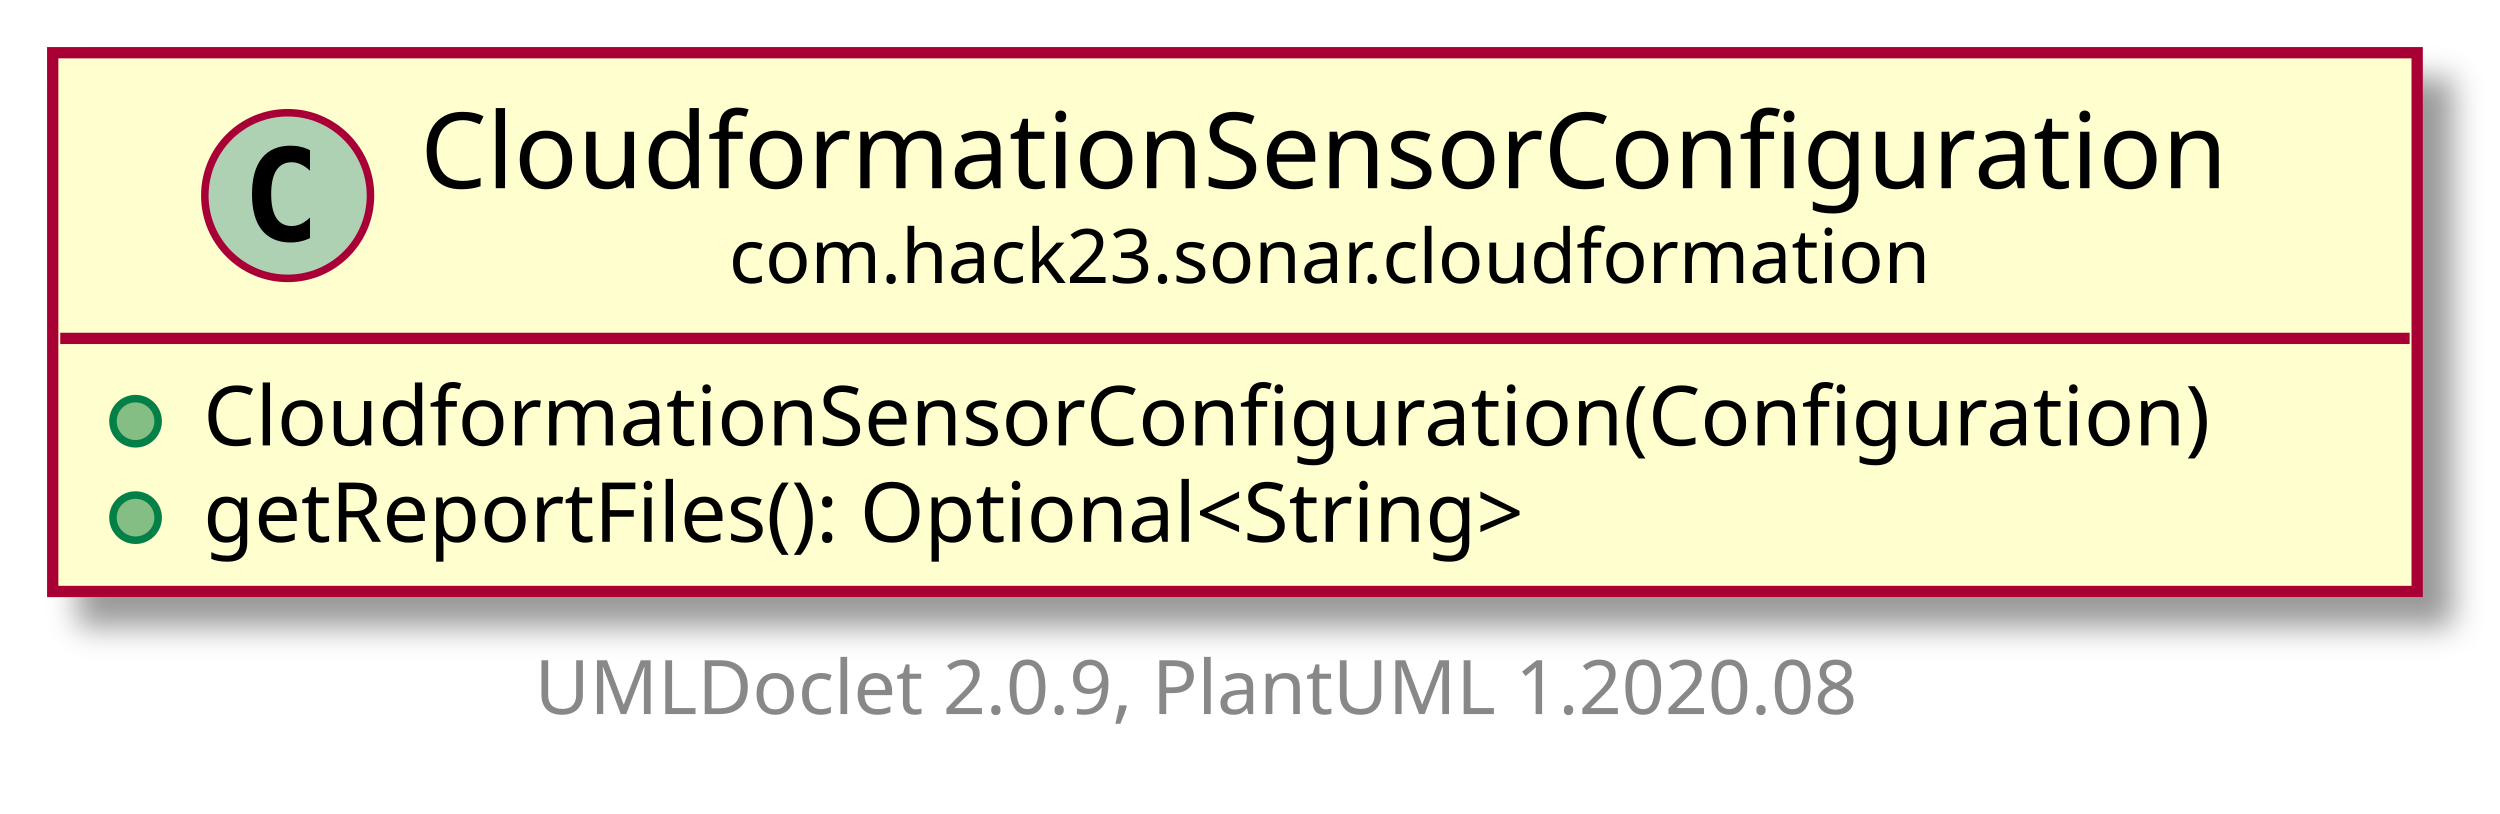
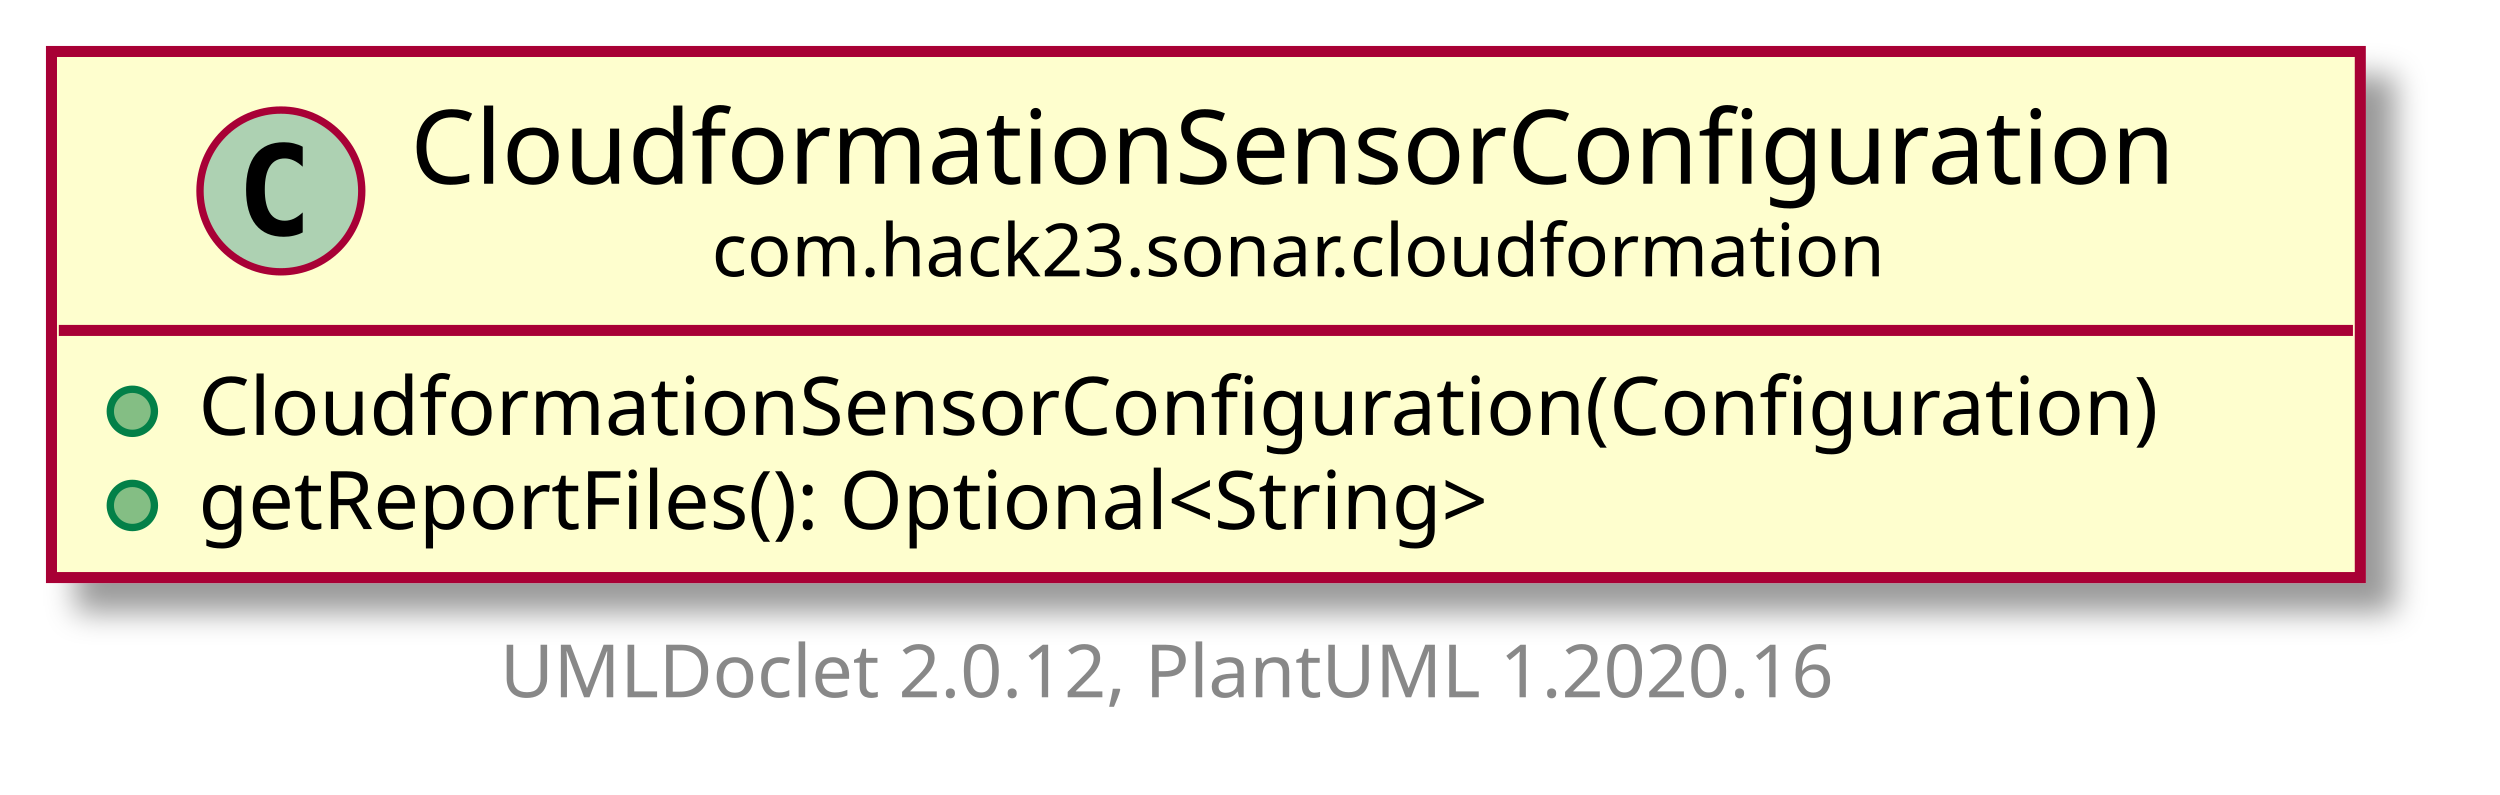
- <svg xmlns="http://www.w3.org/2000/svg" xmlns:xlink="http://www.w3.org/1999/xlink" contentScriptType="application/ecmascript" contentStyleType="text/css" height="108px" preserveAspectRatio="none" style="width:332px;height:108px;" version="1.1" viewBox="0 0 332 108" width="332px" zoomAndPan="magnify">
+ <svg xmlns="http://www.w3.org/2000/svg" xmlns:xlink="http://www.w3.org/1999/xlink" contentScriptType="application/ecmascript" contentStyleType="text/css" height="108px" preserveAspectRatio="none" style="width:340px;height:108px;" version="1.1" viewBox="0 0 340 108" width="340px" zoomAndPan="magnify">
  <defs>
-     <filter height="300%" id="f1b1xidygp6swq" width="300%" x="-1" y="-1">
+     <filter height="300%" id="f1k0k8swavo777" width="300%" x="-1" y="-1">
      <feGaussianBlur result="blurOut" stdDeviation="2.0" />
      <feColorMatrix in="blurOut" result="blurOut2" type="matrix" values="0 0 0 0 0 0 0 0 0 0 0 0 0 0 0 0 0 0 .4 0" />
      <feOffset dx="4.0" dy="4.0" in="blurOut2" result="blurOut3" />
      <feBlend in="SourceGraphic" in2="blurOut3" mode="normal" />
    </filter>
  </defs>
  <g>
    <a href="CloudformationSensorConfiguration.html" target="_top" title="CloudformationSensorConfiguration.html" xlink:actuate="onRequest" xlink:href="CloudformationSensorConfiguration.html" xlink:show="new" xlink:title="CloudformationSensorConfiguration.html" xlink:type="simple">
-       <rect fill="#FEFECE" filter="url(#f1b1xidygp6swq)" height="71.547" id="com.hack23.sonar.cloudformation.CloudformationSensorConfiguration" style="stroke: #A80036; stroke-width: 1.5;" width="314" x="7" y="7" />
+       <rect codeLine="5" fill="#FEFECE" filter="url(#f1k0k8swavo777)" height="71.547" id="com.hack23.sonar.cloudformation.CloudformationSensorConfiguration" style="stroke: #A80036; stroke-width: 1.5;" width="314" x="7" y="7" />
      <ellipse cx="38.2" cy="25.969" fill="#ADD1B2" rx="11" ry="11" style="stroke: #A80036; stroke-width: 1.0;" />
      <path d="M41.169,31.609 Q40.591,31.906 39.95,32.047 Q39.309,32.203 38.606,32.203 Q36.106,32.203 34.778,30.562 Q33.466,28.906 33.466,25.781 Q33.466,22.656 34.778,21 Q36.106,19.344 38.606,19.344 Q39.309,19.344 39.95,19.5 Q40.606,19.656 41.169,19.953 L41.169,22.672 Q40.544,22.094 39.95,21.828 Q39.356,21.547 38.731,21.547 Q37.388,21.547 36.7,22.625 Q36.013,23.688 36.013,25.781 Q36.013,27.875 36.7,28.953 Q37.388,30.016 38.731,30.016 Q39.356,30.016 39.95,29.75 Q40.544,29.469 41.169,28.891 L41.169,31.609 Z " />
      <text fill="#000000" font-family="sans-serif" font-size="14" lengthAdjust="spacingAndGlyphs" textLength="246" x="55.8" y="24.995">CloudformationSensorConfiguration</text>
      <text fill="#000000" font-family="sans-serif" font-size="10" lengthAdjust="spacingAndGlyphs" textLength="164" x="96.8" y="37.579">com.hack23.sonar.cloudformation</text>
      <line style="stroke: #A80036; stroke-width: 1.5;" x1="8" x2="320" y1="44.938" y2="44.938" />
      <ellipse cx="18" cy="55.938" fill="#84BE84" rx="3" ry="3" style="stroke: #038048; stroke-width: 1.0;" />
      <text fill="#000000" font-family="sans-serif" font-size="11" lengthAdjust="spacingAndGlyphs" textLength="288" x="27" y="59.148">CloudformationSensorConfiguration(Configuration)</text>
      <ellipse cx="18" cy="68.742" fill="#84BE84" rx="3" ry="3" style="stroke: #038048; stroke-width: 1.0;" />
      <text fill="#000000" font-family="sans-serif" font-size="11" lengthAdjust="spacingAndGlyphs" textLength="196" x="27" y="71.953">getReportFiles(): Optional&lt;String&gt;</text>
    </a>
-     <text fill="#888888" font-family="sans-serif" font-size="10" lengthAdjust="spacingAndGlyphs" textLength="186" x="71" y="94.829">UMLDoclet 2.0.9, PlantUML 1.2020.08</text>
+     <text fill="#888888" font-family="sans-serif" font-size="10" lengthAdjust="spacingAndGlyphs" textLength="192" x="68" y="94.829">UMLDoclet 2.0.12, PlantUML 1.2020.16</text>
  </g>
</svg>
